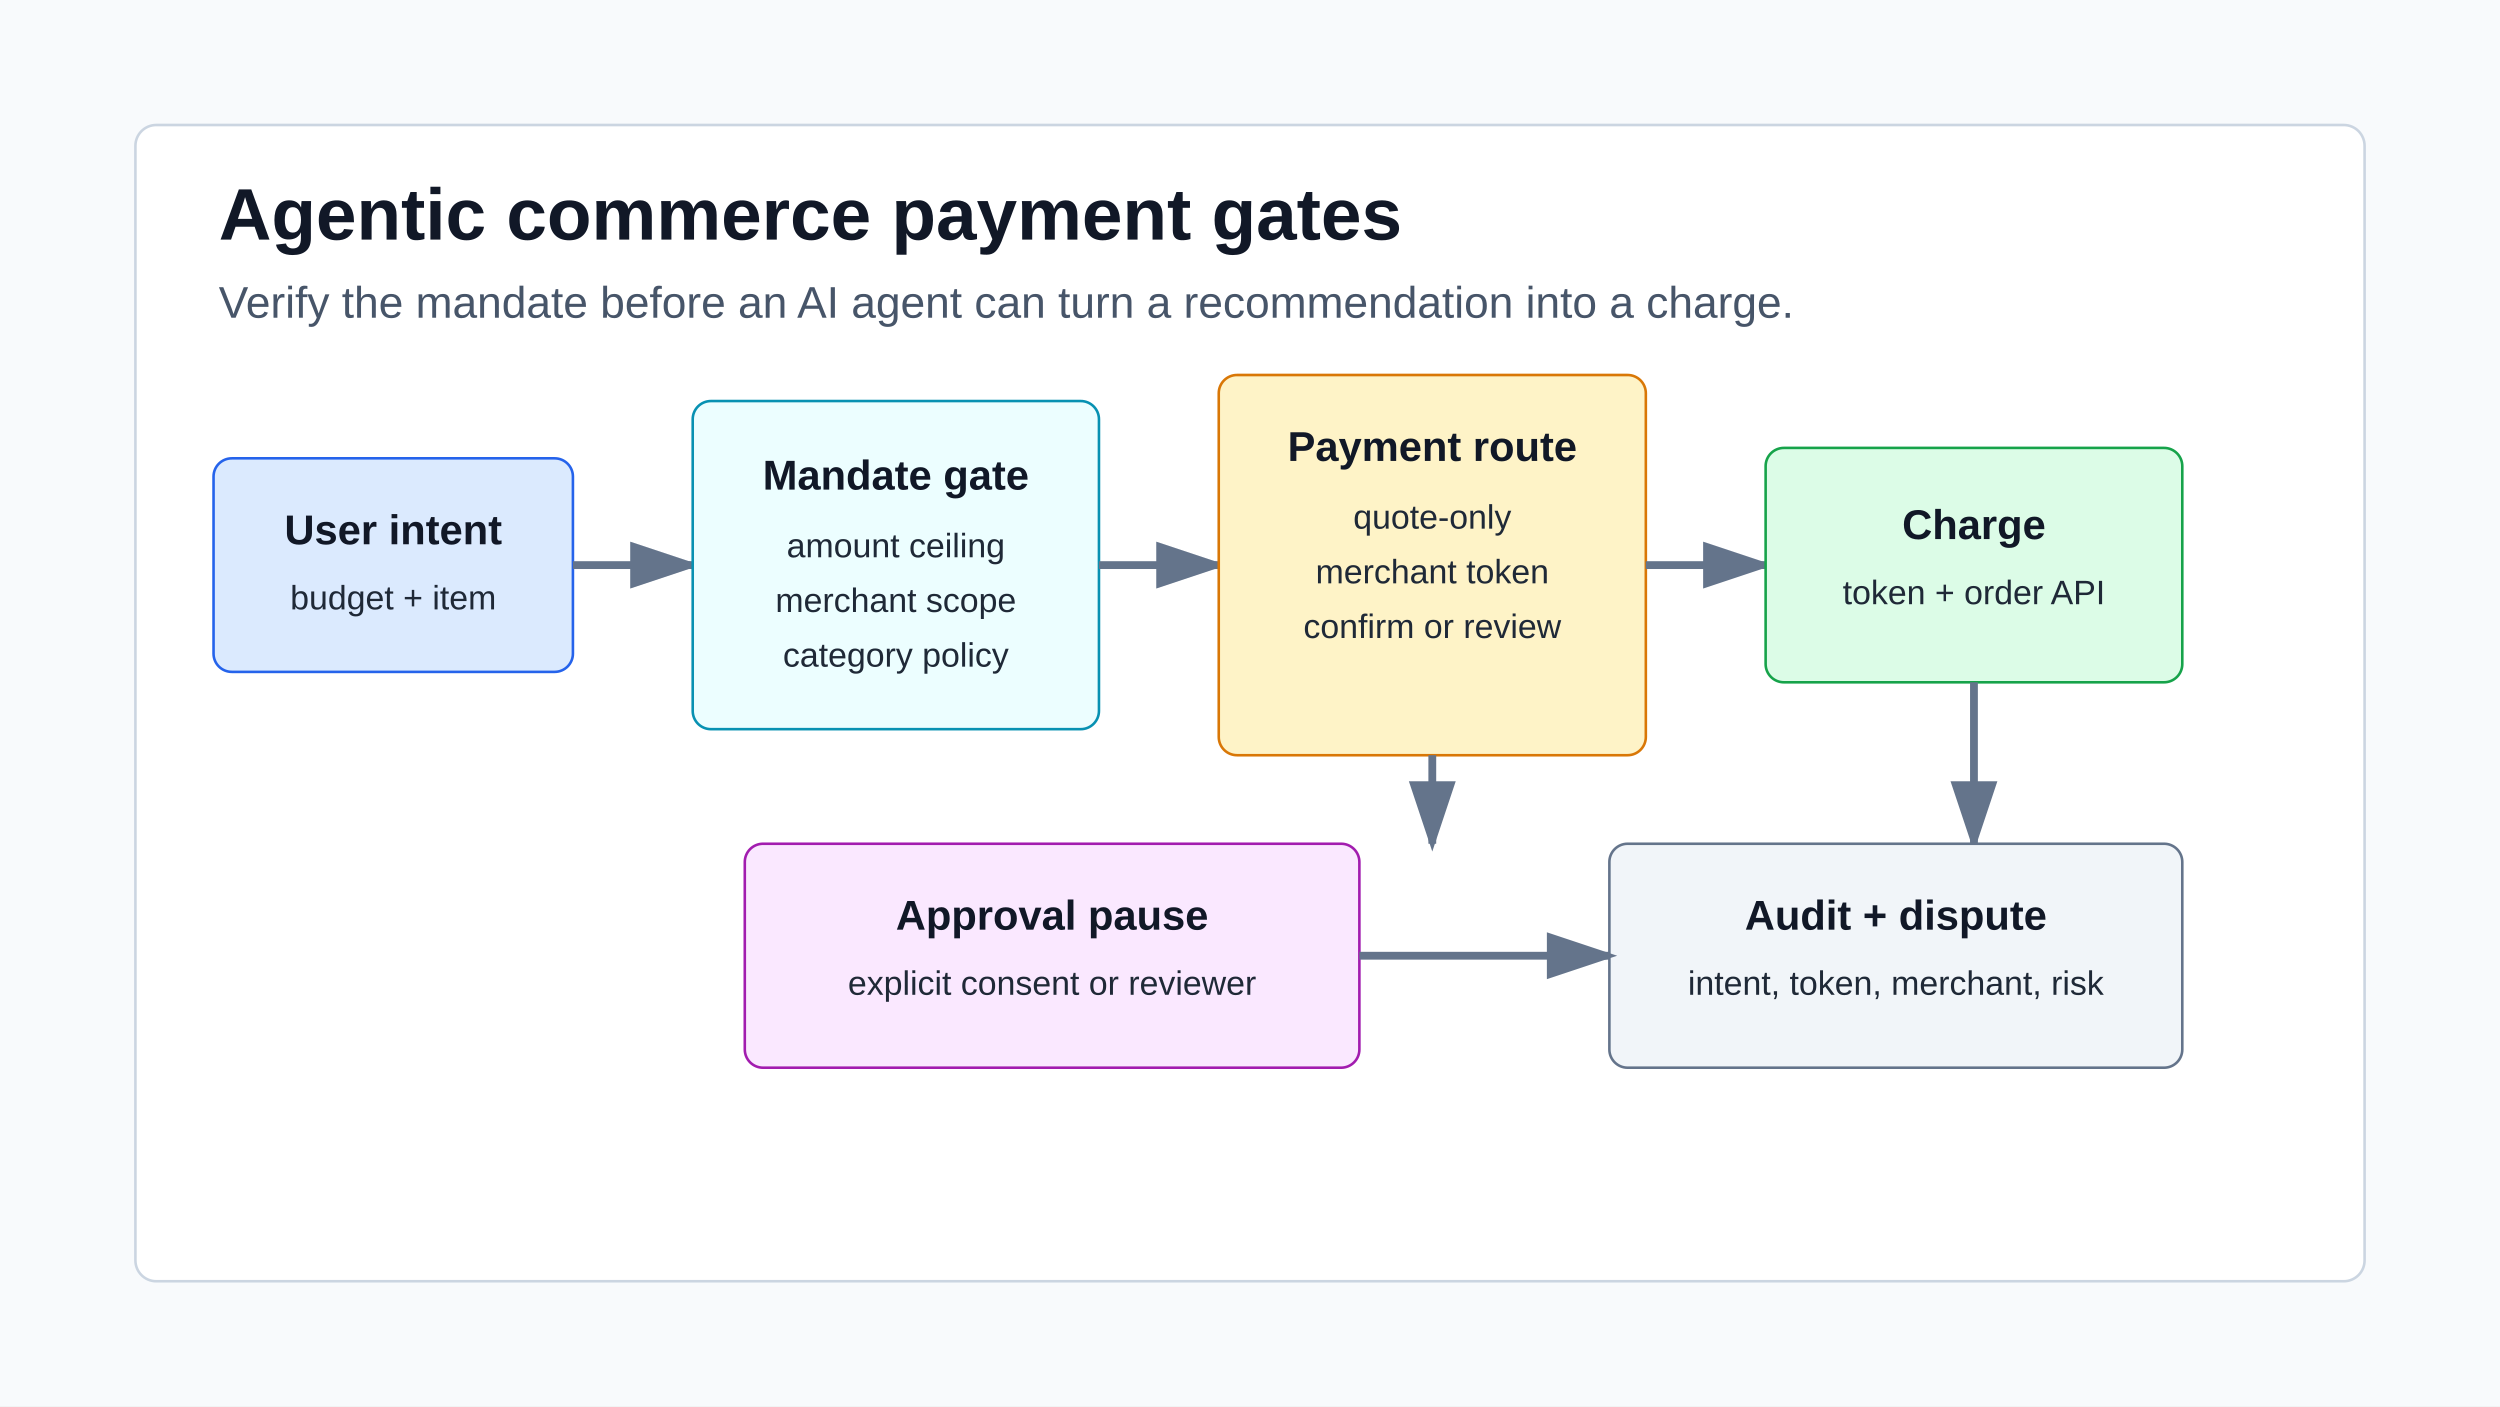
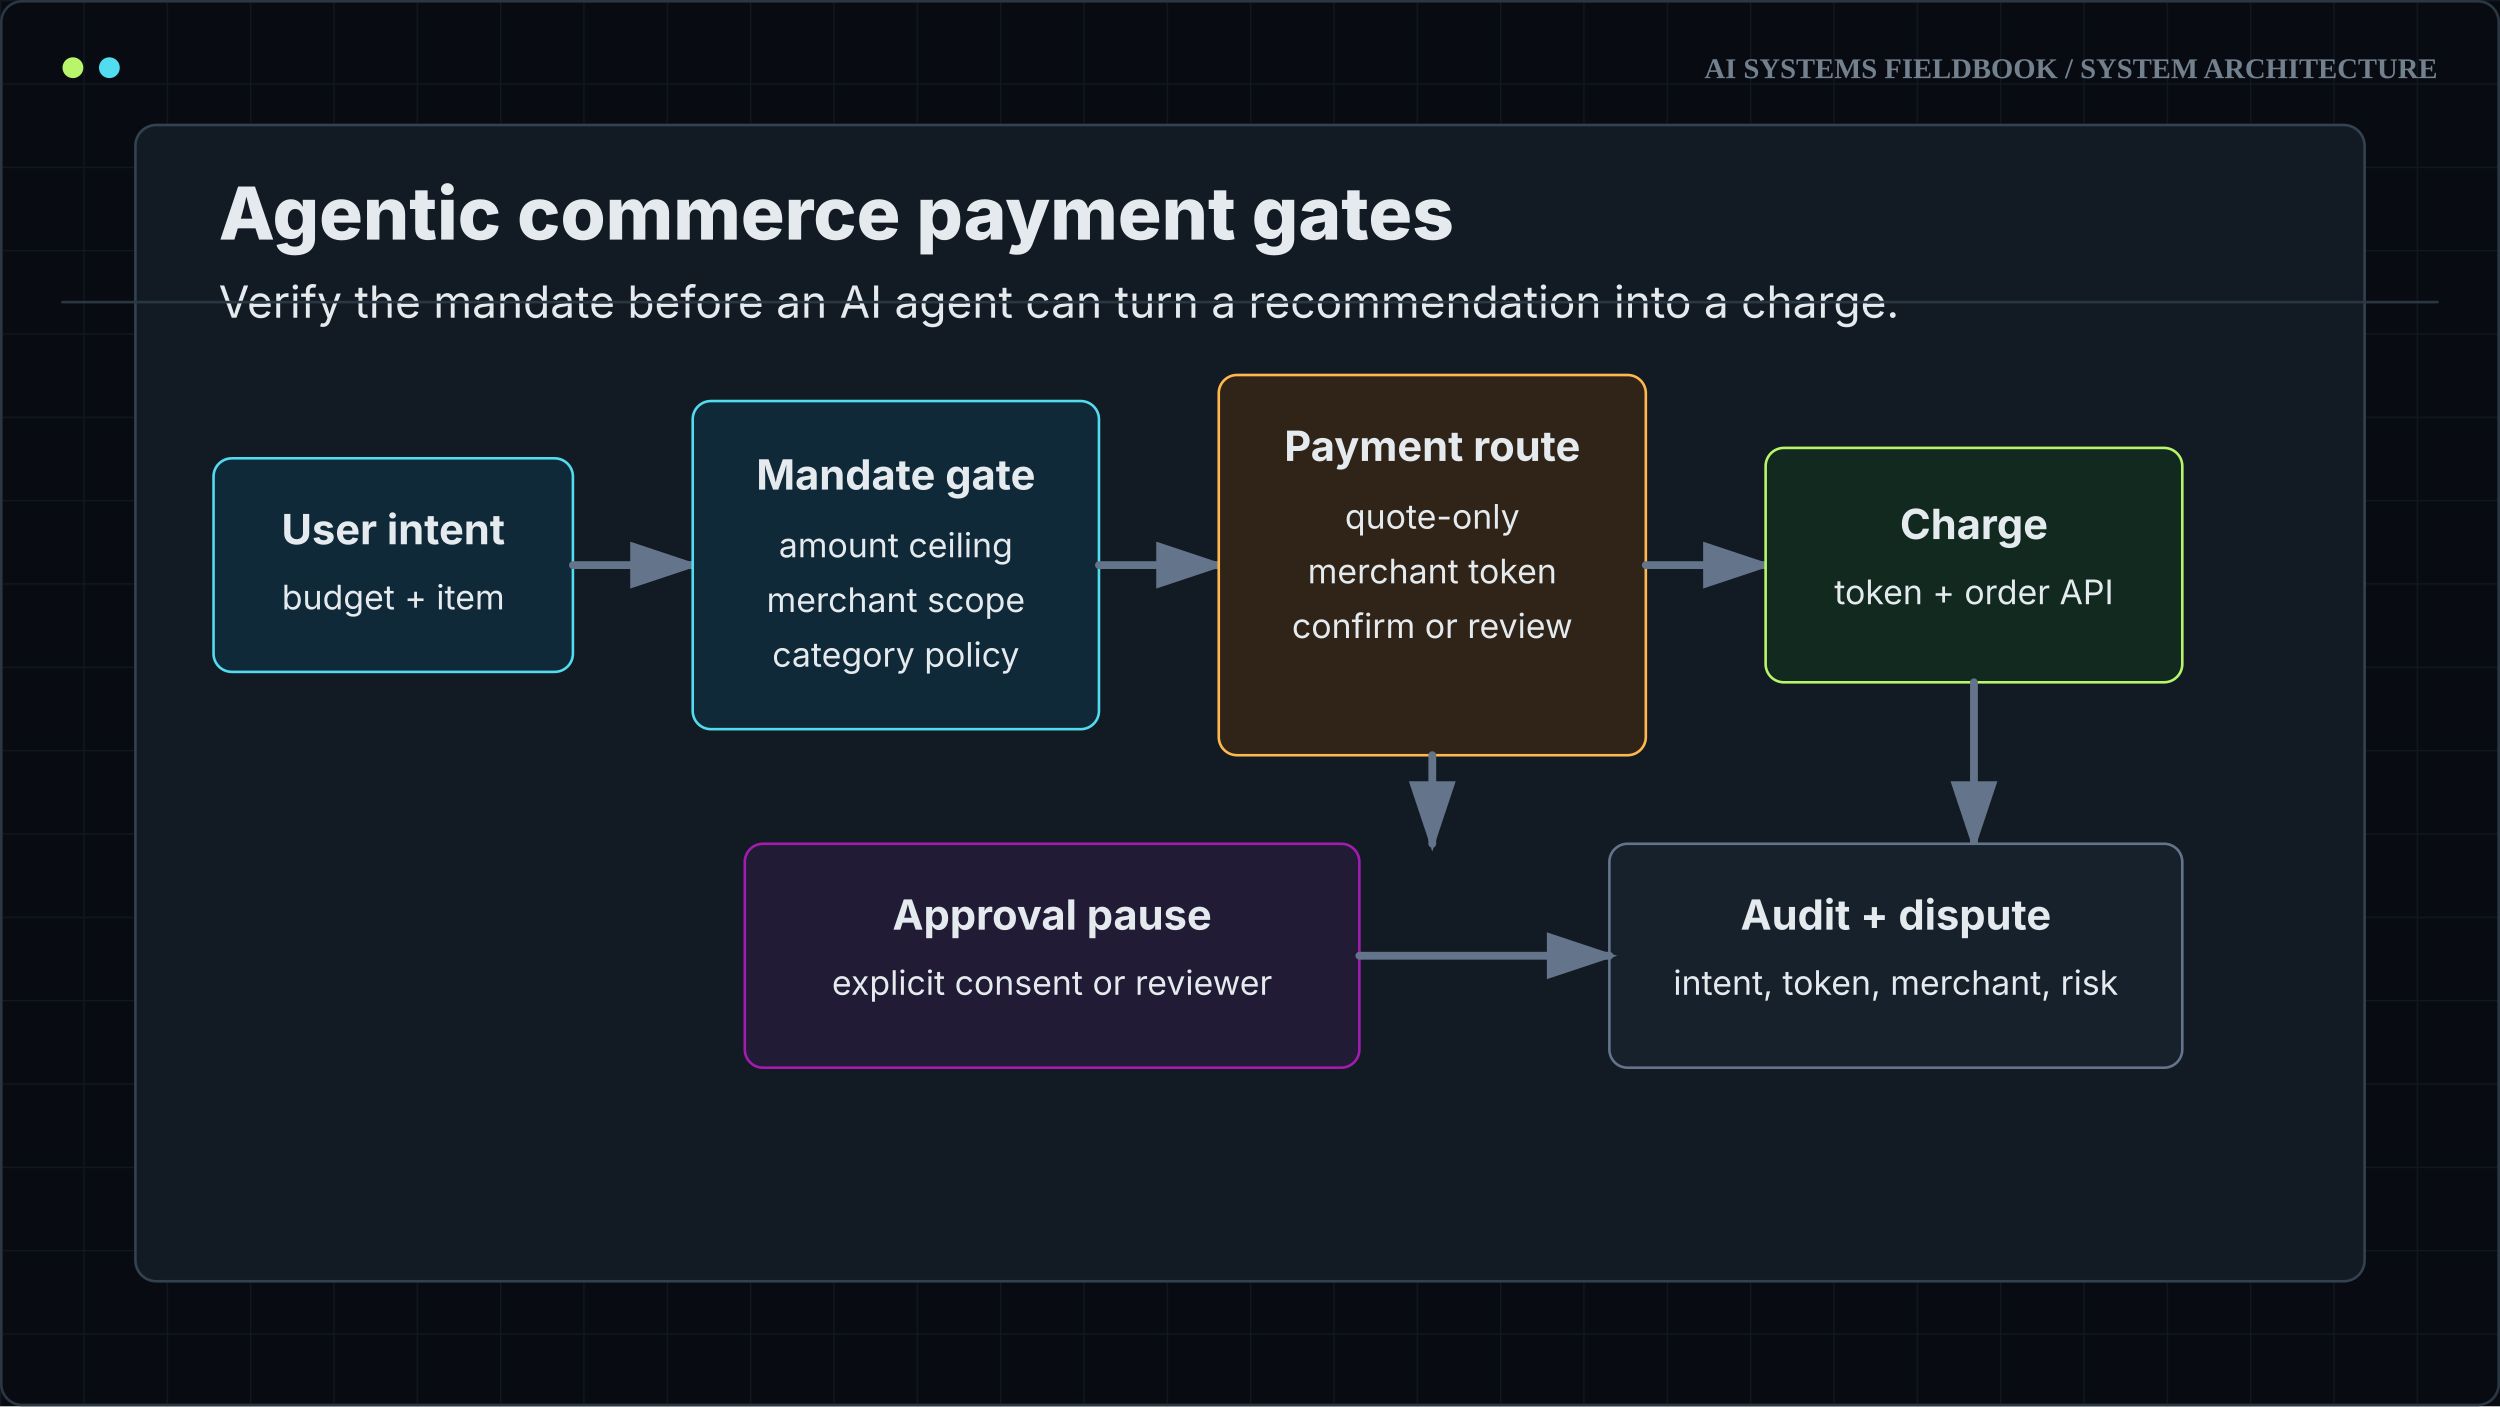
- <svg xmlns="http://www.w3.org/2000/svg" viewBox="0 0 960 540" role="img">
-   <rect width="960" height="540" fill="#f8fafc" />
-   <rect x="52" y="48" width="856" height="444" rx="8" fill="#ffffff" stroke="#cbd5e1" />
-   <text x="84" y="92" font-family="Arial, sans-serif" font-size="28" font-weight="800" fill="#111827">Agentic commerce payment gates</text>
-   <text x="84" y="122" font-family="Arial, sans-serif" font-size="17" fill="#475569">Verify the mandate before an AI agent can turn a recommendation into a charge.</text>
-   <g font-family="Arial, sans-serif">
-     <rect x="82" y="176" width="138" height="82" rx="7" fill="#dbeafe" stroke="#2563eb" />
+ <svg xmlns="http://www.w3.org/2000/svg" viewBox="0 0 960 540" role="img" data-visual-quality="publication" data-visual-system="fieldbook-v2" data-text-fit="bounded">
+   <defs id="fieldbook-v2-defs">
+     <pattern id="fieldbook-grid" width="32" height="32" patternUnits="userSpaceOnUse">
+       <path d="M 32 0 L 0 0 0 32" fill="none" stroke="#27323d" stroke-width="1" />
+     </pattern>
+   </defs>
+   <g aria-hidden="true" data-fieldbook-frame="background">
+     <rect width="960" height="540" fill="#080c12" />
+     <rect width="960" height="540" fill="url(#fieldbook-grid)" opacity="0.32" />
+   </g>
+   <rect x="52" y="48" width="856" height="444" rx="8" fill="#121a23" stroke="#334250" />
+   <text x="84" y="92" font-family="Inter, system-ui, sans-serif" font-size="28" font-weight="800" fill="#111827">Agentic commerce payment gates</text>
+   <text x="84" y="122" font-family="Inter, system-ui, sans-serif" font-size="17" fill="#475569">Verify the mandate before an AI agent can turn a recommendation into a charge.</text>
+   <g font-family="Inter, system-ui, sans-serif">
+     <rect x="82" y="176" width="138" height="82" rx="7" fill="#102938" stroke="#52dcef" />
    <text x="151" y="209" text-anchor="middle" font-size="16" font-weight="700" fill="#111827">User intent</text>
    <text x="151" y="234" text-anchor="middle" font-size="13" fill="#1f2937">budget + item</text>
    <path d="M220 217 H266" stroke="#64748b" stroke-width="3" marker-end="url(#arrow)" />
-     <rect x="266" y="154" width="156" height="126" rx="7" fill="#ecfeff" stroke="#0891b2" />
+     <rect x="266" y="154" width="156" height="126" rx="7" fill="#102938" stroke="#52dcef" />
    <text x="344" y="188" text-anchor="middle" font-size="16" font-weight="700" fill="#111827">Mandate gate</text>
    <text x="344" y="214" text-anchor="middle" font-size="13" fill="#1f2937">amount ceiling</text>
    <text x="344" y="235" text-anchor="middle" font-size="13" fill="#1f2937">merchant scope</text>
    <text x="344" y="256" text-anchor="middle" font-size="13" fill="#1f2937">category policy</text>
    <path d="M422 217 H468" stroke="#64748b" stroke-width="3" marker-end="url(#arrow)" />
-     <rect x="468" y="144" width="164" height="146" rx="7" fill="#fef3c7" stroke="#d97706" />
+     <rect x="468" y="144" width="164" height="146" rx="7" fill="#302418" stroke="#ffb84d" />
    <text x="550" y="177" text-anchor="middle" font-size="16" font-weight="700" fill="#111827">Payment route</text>
    <text x="550" y="203" text-anchor="middle" font-size="13" fill="#1f2937">quote-only</text>
    <text x="550" y="224" text-anchor="middle" font-size="13" fill="#1f2937">merchant token</text>
    <text x="550" y="245" text-anchor="middle" font-size="13" fill="#1f2937">confirm or review</text>
    <path d="M632 217 H678" stroke="#64748b" stroke-width="3" marker-end="url(#arrow)" />
-     <rect x="678" y="172" width="160" height="90" rx="7" fill="#dcfce7" stroke="#16a34a" />
+     <rect x="678" y="172" width="160" height="90" rx="7" fill="#11291f" stroke="#b8f56a" />
    <text x="758" y="207" text-anchor="middle" font-size="16" font-weight="700" fill="#111827">Charge</text>
    <text x="758" y="232" text-anchor="middle" font-size="13" fill="#1f2937">token + order API</text>
    <path d="M758 262 V324" stroke="#64748b" stroke-width="3" marker-end="url(#arrow)" />
-     <rect x="618" y="324" width="220" height="86" rx="7" fill="#f1f5f9" stroke="#64748b" />
+     <rect x="618" y="324" width="220" height="86" rx="7" fill="#17212b" stroke="#64748b" />
    <text x="728" y="357" text-anchor="middle" font-size="16" font-weight="700" fill="#111827">Audit + dispute</text>
    <text x="728" y="382" text-anchor="middle" font-size="13" fill="#1f2937">intent, token, merchant, risk</text>
-     <rect x="286" y="324" width="236" height="86" rx="7" fill="#fae8ff" stroke="#a21caf" />
+     <rect x="286" y="324" width="236" height="86" rx="7" fill="#211b35" stroke="#a21caf" />
    <text x="404" y="357" text-anchor="middle" font-size="16" font-weight="700" fill="#111827">Approval pause</text>
    <text x="404" y="382" text-anchor="middle" font-size="13" fill="#1f2937">explicit consent or reviewer</text>
    <path d="M550 290 V324" stroke="#64748b" stroke-width="3" marker-end="url(#arrow)" />
    <path d="M522 367 H618" stroke="#64748b" stroke-width="3" marker-end="url(#arrow)" />
  </g>
  <defs>
    <marker id="arrow" markerWidth="10" markerHeight="10" refX="8" refY="3" orient="auto" markerUnits="strokeWidth">
      <path d="M0,0 L0,6 L9,3 z" fill="#64748b" />
    </marker>
  </defs>
+   <style id="fieldbook-v2-theme">
+     text { fill: #e4eaed !important; font-family: Inter, system-ui, sans-serif !important; letter-spacing: 0; }
+     .title { fill: #f7faf9 !important; font-weight: 750 !important; }
+     .subtitle, .sub, .note, .axis, .legend, .body, .small { fill: #8d9aa6 !important; }
+     .label, .smallTitle, .metric, .headtext { fill: #e7edef !important; }
+     path, line, polyline { stroke-linecap: round; stroke-linejoin: round; }
+     .fieldbook-kicker { fill: #73818e !important; font-family: ui-monospace, SFMono-Regular, Consolas, monospace !important; font-size: 11px !important; font-weight: 750 !important; }
+   </style>
+   <g aria-hidden="true" data-fieldbook-frame="overlay">
+     <line x1="24" y1="116" x2="936" y2="116" stroke="#2a3641" stroke-width="1" />
+     <circle cx="28" cy="26" r="4" fill="#b8f56a" />
+     <circle cx="42" cy="26" r="4" fill="#52dcef" />
+     <text class="fieldbook-kicker" x="936" y="30" text-anchor="end">AI SYSTEMS FIELDBOOK / SYSTEM ARCHITECTURE</text>
+     <rect x="0.5" y="0.5" width="959" height="539" rx="8" fill="none" stroke="#2b3742" stroke-width="1" />
+   </g>
</svg>
